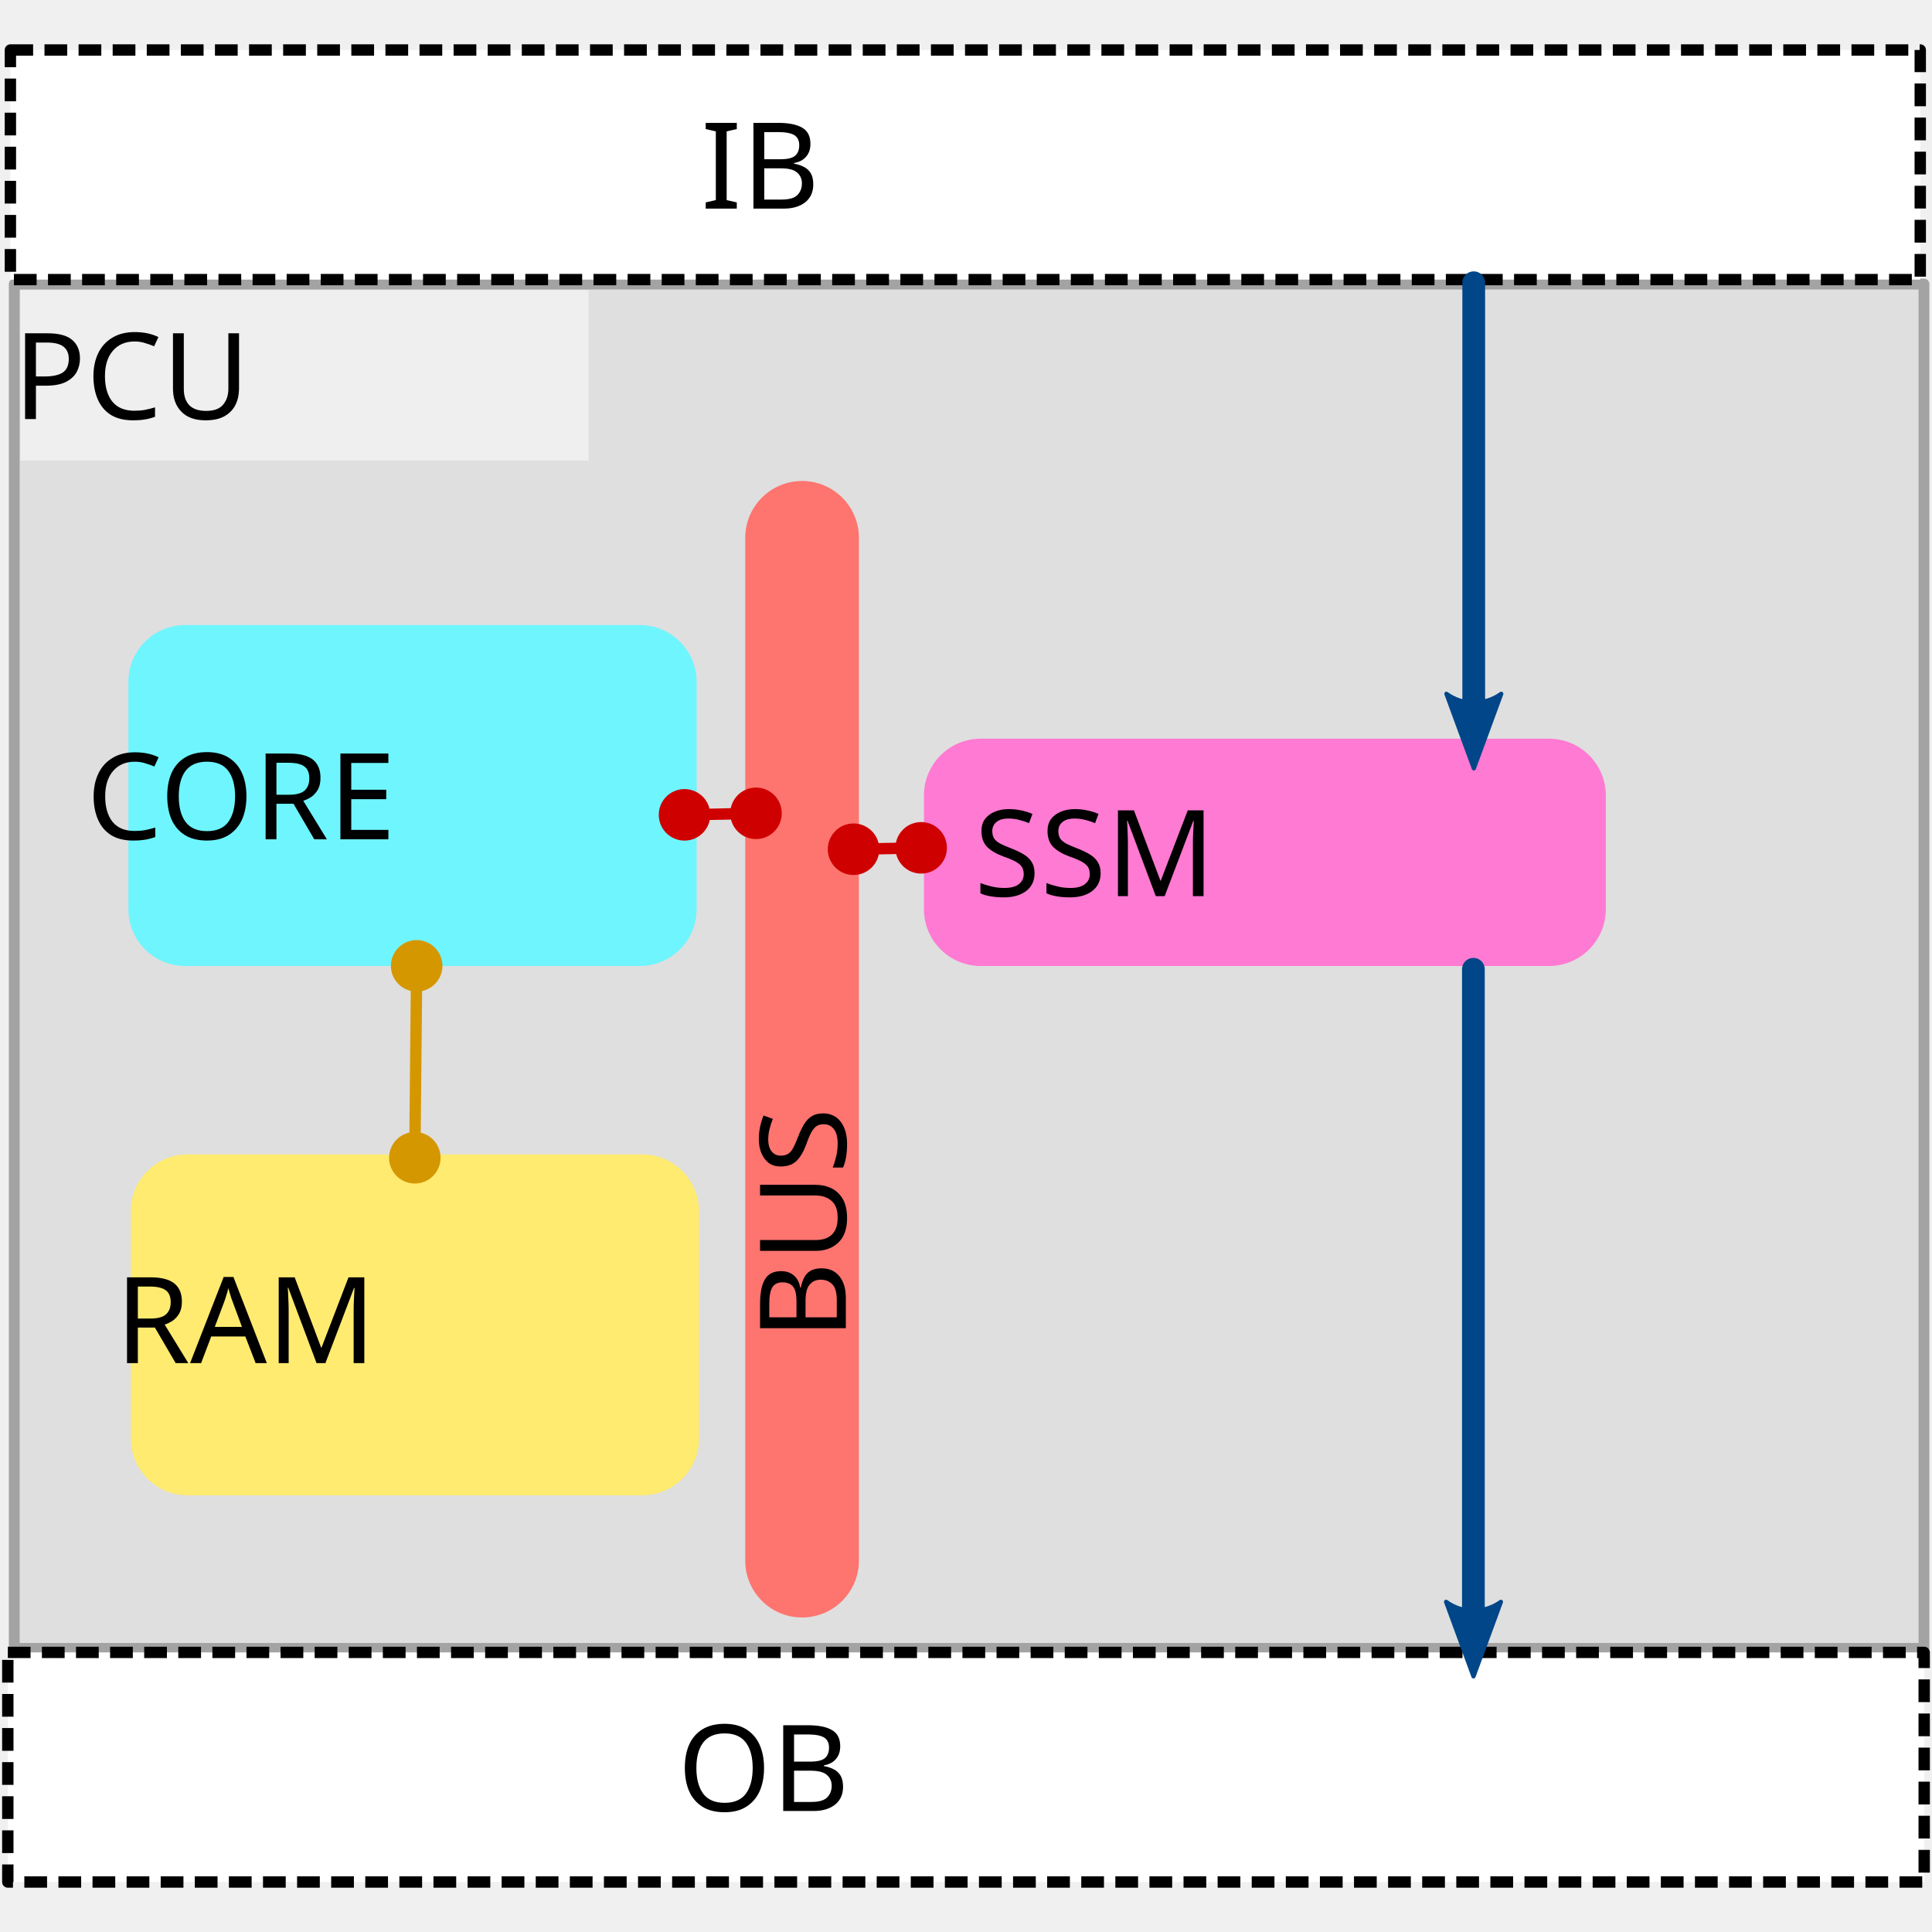
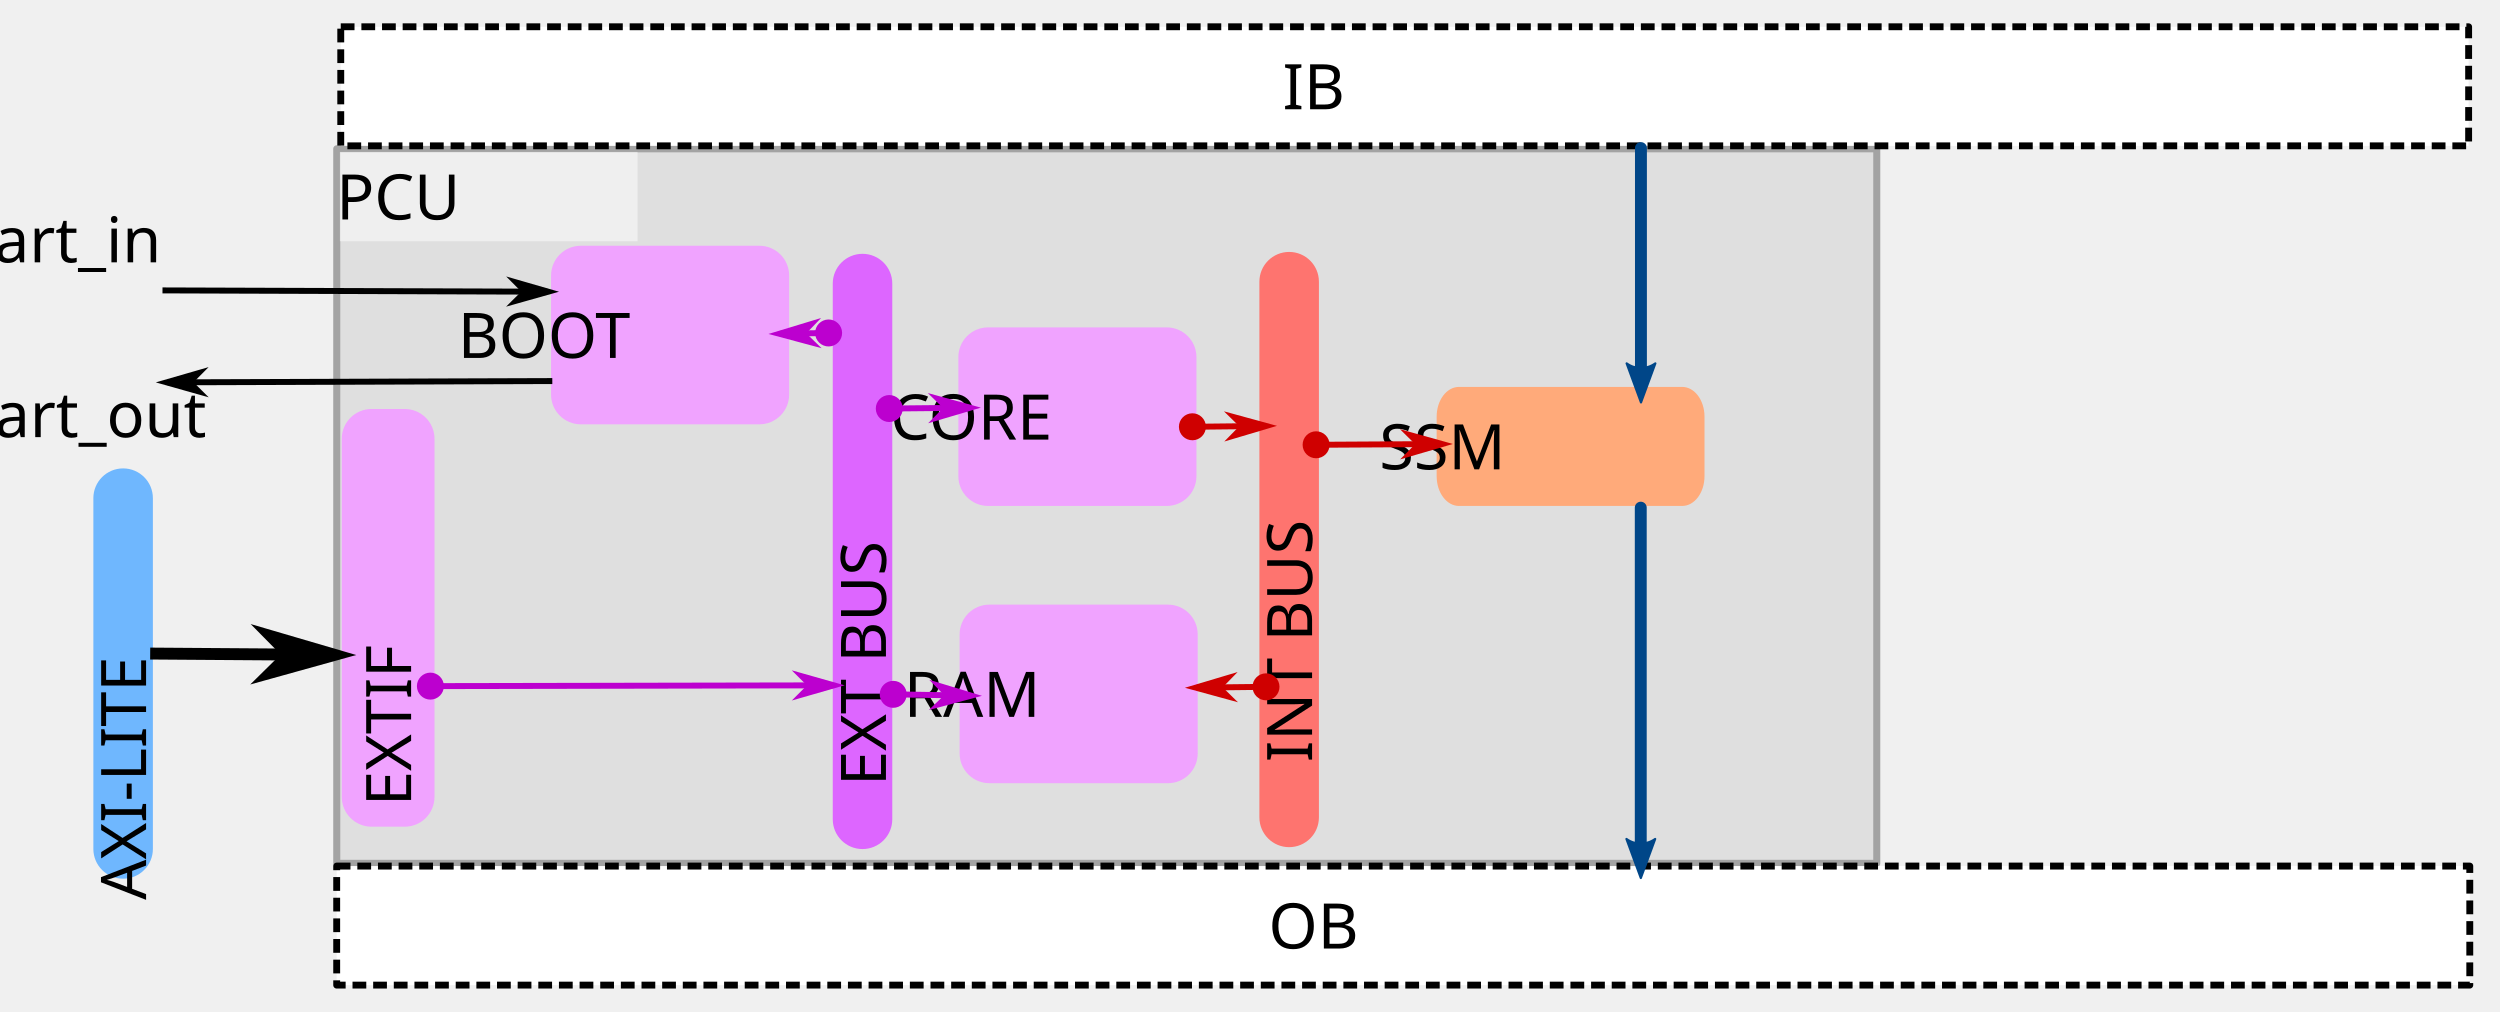
- <svg xmlns="http://www.w3.org/2000/svg" width="170mm" height="170mm" viewBox="0 0 170 170" version="1.1" id="svg5">
+ <svg xmlns="http://www.w3.org/2000/svg" width="420mm" height="170mm" viewBox="0 0 420 170" version="1.1" id="svg5">
  <defs id="defs2">
+     <marker style="overflow:visible" id="marker15100" refX="0" refY="0" orient="auto">
+       <path transform="matrix(0.4,0,0,0.4,4,0)" style="fill:context-stroke;fill-rule:evenodd;stroke:context-stroke;stroke-width:1pt" d="M 0,0 5,-5 -12.5,0 5,5 Z" id="path15098" />
+     </marker>
+     <marker style="overflow:visible" id="marker14167" refX="0" refY="0" orient="auto">
+       <path transform="matrix(-0.4,0,0,-0.4,-4,0)" style="fill:context-stroke;fill-rule:evenodd;stroke:context-stroke;stroke-width:1pt" d="M 0,0 5,-5 -12.5,0 5,5 Z" id="path14165" />
+     </marker>
+     <marker style="overflow:visible" id="Arrow1Mstart" refX="0" refY="0" orient="auto">
+       <path transform="matrix(0.4,0,0,0.4,4,0)" style="fill:context-stroke;fill-rule:evenodd;stroke:context-stroke;stroke-width:1pt" d="M 0,0 5,-5 -12.5,0 5,5 Z" id="path13886" />
+     </marker>
+     <marker style="overflow:visible" id="Arrow1Lstart" refX="0" refY="0" orient="auto">
+       <path transform="matrix(0.8,0,0,0.8,10,0)" style="fill:context-stroke;fill-rule:evenodd;stroke:context-stroke;stroke-width:1pt" d="M 0,0 5,-5 -12.5,0 5,5 Z" id="path13880" />
+     </marker>
+     <marker style="overflow:visible" id="marker14141" refX="0" refY="0" orient="auto">
+       <path transform="matrix(-0.4,0,0,-0.4,-4,0)" style="fill:context-stroke;fill-rule:evenodd;stroke:context-stroke;stroke-width:1pt" d="M 0,0 5,-5 -12.5,0 5,5 Z" id="path13889" />
+     </marker>
    <marker style="overflow:visible" id="Arrow2Send" refX="0" refY="0" orient="auto">
      <path transform="matrix(-0.3,0,0,-0.3,0.69,0)" d="M 8.719,4.034 -2.207,0.016 8.719,-4.002 c -1.745,2.372 -1.735,5.617 -6e-7,8.035 z" style="fill:context-stroke;fill-rule:evenodd;stroke:context-stroke;stroke-width:0.625;stroke-linejoin:round" id="path36771" />
    </marker>
    <marker style="overflow:visible" id="DotM" refX="0" refY="0" orient="auto">
      <path transform="matrix(0.4,0,0,0.4,2.96,0.4)" style="fill:context-stroke;fill-rule:evenodd;stroke:context-stroke;stroke-width:1pt" d="m -2.5,-1 c 0,2.76 -2.24,5 -5,5 -2.76,0 -5,-2.24 -5,-5 0,-2.76 2.24,-5 5,-5 2.76,0 5,2.24 5,5 z" id="path36802" />
    </marker>
    <marker style="overflow:visible" id="DotS" refX="0" refY="0" orient="auto">
      <path transform="matrix(0.2,0,0,0.2,1.48,0.2)" style="fill:context-stroke;fill-rule:evenodd;stroke:context-stroke;stroke-width:1pt" d="m -2.5,-1 c 0,2.76 -2.24,5 -5,5 -2.76,0 -5,-2.24 -5,-5 0,-2.76 2.24,-5 5,-5 2.76,0 5,2.24 5,5 z" id="path36805" />
    </marker>
    <marker style="overflow:visible" id="DotL" refX="0" refY="0" orient="auto">
      <path transform="matrix(0.8,0,0,0.8,5.92,0.8)" style="fill:context-stroke;fill-rule:evenodd;stroke:context-stroke;stroke-width:1pt" d="m -2.5,-1 c 0,2.76 -2.24,5 -5,5 -2.76,0 -5,-2.24 -5,-5 0,-2.76 2.24,-5 5,-5 2.76,0 5,2.24 5,5 z" id="path36799" />
    </marker>
    <marker style="overflow:visible" id="Arrow1Mend" refX="0" refY="0" orient="auto">
      <path transform="matrix(-0.4,0,0,-0.4,-4,0)" style="fill:context-stroke;fill-rule:evenodd;stroke:context-stroke;stroke-width:1pt" d="M 0,0 5,-5 -12.5,0 5,5 Z" id="path36747" />
    </marker>
    <marker style="overflow:visible" id="Arrow1Mend-4" refX="0" refY="0" orient="auto">
      <path transform="matrix(-0.4,0,0,-0.4,-4,0)" style="fill:context-stroke;fill-rule:evenodd;stroke:context-stroke;stroke-width:1pt" d="M 0,0 5,-5 -12.5,0 5,5 Z" id="path36747-9" />
    </marker>
    <marker style="overflow:visible" id="Arrow1Mend-4-0" refX="0" refY="0" orient="auto">
      <path transform="matrix(-0.4,0,0,-0.4,-4,0)" style="fill:context-stroke;fill-rule:evenodd;stroke:context-stroke;stroke-width:1pt" d="M 0,0 5,-5 -12.5,0 5,5 Z" id="path36747-9-4" />
    </marker>
    <marker style="overflow:visible" id="Arrow1Mend-7" refX="0" refY="0" orient="auto">
      <path transform="matrix(-0.4,0,0,-0.4,-4,0)" style="fill:context-stroke;fill-rule:evenodd;stroke:context-stroke;stroke-width:1pt" d="M 0,0 5,-5 -12.5,0 5,5 Z" id="path36747-1" />
    </marker>
    <marker style="overflow:visible" id="DotL-2" refX="0" refY="0" orient="auto">
      <path transform="matrix(0.8,0,0,0.8,5.92,0.8)" style="fill:context-stroke;fill-rule:evenodd;stroke:context-stroke;stroke-width:1pt" d="m -2.5,-1 c 0,2.76 -2.24,5 -5,5 -2.76,0 -5,-2.24 -5,-5 0,-2.76 2.24,-5 5,-5 2.76,0 5,2.24 5,5 z" id="path36799-7" />
    </marker>
    <marker style="overflow:visible" id="marker38569" refX="0" refY="0" orient="auto">
      <path transform="matrix(0.8,0,0,0.8,5.92,0.8)" style="fill:context-stroke;fill-rule:evenodd;stroke:context-stroke;stroke-width:1pt" d="m -2.5,-1 c 0,2.76 -2.24,5 -5,5 -2.76,0 -5,-2.24 -5,-5 0,-2.76 2.24,-5 5,-5 2.76,0 5,2.24 5,5 z" id="path38567" />
    </marker>
    <marker style="overflow:visible" id="Arrow2Send-6" refX="0" refY="0" orient="auto">
      <path transform="matrix(-0.3,0,0,-0.3,0.69,0)" d="M 8.719,4.034 -2.207,0.016 8.719,-4.002 c -1.745,2.372 -1.735,5.617 -6e-7,8.035 z" style="fill:context-stroke;fill-rule:evenodd;stroke:context-stroke;stroke-width:0.625;stroke-linejoin:round" id="path36771-1" />
    </marker>
    <marker style="overflow:visible" id="marker55209" refX="0" refY="0" orient="auto">
      <path transform="matrix(-0.3,0,0,-0.3,0.69,0)" d="M 8.719,4.034 -2.207,0.016 8.719,-4.002 c -1.745,2.372 -1.735,5.617 -6e-7,8.035 z" style="fill:context-stroke;fill-rule:evenodd;stroke:context-stroke;stroke-width:0.625;stroke-linejoin:round" id="path55207" />
    </marker>
    <marker style="overflow:visible" id="Arrow2Send-1" refX="0" refY="0" orient="auto">
      <path transform="matrix(-0.3,0,0,-0.3,0.69,0)" d="M 8.719,4.034 -2.207,0.016 8.719,-4.002 c -1.745,2.372 -1.735,5.617 -6e-7,8.035 z" style="fill:context-stroke;fill-rule:evenodd;stroke:context-stroke;stroke-width:0.625;stroke-linejoin:round" id="path36771-5" />
    </marker>
    <marker style="overflow:visible" id="marker55209-9" refX="0" refY="0" orient="auto">
      <path transform="matrix(-0.3,0,0,-0.3,0.69,0)" d="M 8.719,4.034 -2.207,0.016 8.719,-4.002 c -1.745,2.372 -1.735,5.617 -6e-7,8.035 z" style="fill:context-stroke;fill-rule:evenodd;stroke:context-stroke;stroke-width:0.625;stroke-linejoin:round" id="path55207-4" />
    </marker>
    <marker style="overflow:visible" id="Arrow2Send-1-9" refX="0" refY="0" orient="auto">
      <path transform="matrix(-0.3,0,0,-0.3,0.69,0)" d="M 8.719,4.034 -2.207,0.016 8.719,-4.002 c -1.745,2.372 -1.735,5.617 -6e-7,8.035 z" style="fill:context-stroke;fill-rule:evenodd;stroke:context-stroke;stroke-width:0.625;stroke-linejoin:round" id="path36771-5-1" />
    </marker>
    <marker style="overflow:visible" id="marker55317" refX="0" refY="0" orient="auto">
      <path transform="matrix(-0.3,0,0,-0.3,0.69,0)" d="M 8.719,4.034 -2.207,0.016 8.719,-4.002 c -1.745,2.372 -1.735,5.617 -6e-7,8.035 z" style="fill:context-stroke;fill-rule:evenodd;stroke:context-stroke;stroke-width:0.625;stroke-linejoin:round" id="path55315" />
    </marker>
    <marker style="overflow:visible" id="Arrow2Send-11" refX="0" refY="0" orient="auto">
      <path transform="matrix(-0.3,0,0,-0.3,0.69,0)" d="M 8.719,4.034 -2.207,0.016 8.719,-4.002 c -1.745,2.372 -1.735,5.617 -6e-7,8.035 z" style="fill:context-stroke;fill-rule:evenodd;stroke:context-stroke;stroke-width:0.625;stroke-linejoin:round" id="path36771-59" />
    </marker>
    <marker style="overflow:visible" id="marker55421" refX="0" refY="0" orient="auto">
      <path transform="matrix(-0.3,0,0,-0.3,0.69,0)" d="M 8.719,4.034 -2.207,0.016 8.719,-4.002 c -1.745,2.372 -1.735,5.617 -6e-7,8.035 z" style="fill:context-stroke;fill-rule:evenodd;stroke:context-stroke;stroke-width:0.625;stroke-linejoin:round" id="path55419" />
    </marker>
    <marker style="overflow:visible" id="marker55425" refX="0" refY="0" orient="auto">
      <path transform="matrix(-0.3,0,0,-0.3,0.69,0)" d="M 8.719,4.034 -2.207,0.016 8.719,-4.002 c -1.745,2.372 -1.735,5.617 -6e-7,8.035 z" style="fill:context-stroke;fill-rule:evenodd;stroke:context-stroke;stroke-width:0.625;stroke-linejoin:round" id="path55423" />
    </marker>
    <marker style="overflow:visible" id="Arrow2Send-6-7" refX="0" refY="0" orient="auto">
      <path transform="matrix(-0.3,0,0,-0.3,0.69,0)" d="M 8.719,4.034 -2.207,0.016 8.719,-4.002 c -1.745,2.372 -1.735,5.617 -6e-7,8.035 z" style="fill:context-stroke;fill-rule:evenodd;stroke:context-stroke;stroke-width:0.625;stroke-linejoin:round" id="path36771-1-7" />
    </marker>
    <marker style="overflow:visible" id="marker55431" refX="0" refY="0" orient="auto">
      <path transform="matrix(-0.3,0,0,-0.3,0.69,0)" d="M 8.719,4.034 -2.207,0.016 8.719,-4.002 c -1.745,2.372 -1.735,5.617 -6e-7,8.035 z" style="fill:context-stroke;fill-rule:evenodd;stroke:context-stroke;stroke-width:0.625;stroke-linejoin:round" id="path55429" />
    </marker>
    <marker style="overflow:visible" id="marker55435" refX="0" refY="0" orient="auto">
      <path transform="matrix(-0.3,0,0,-0.3,0.69,0)" d="M 8.719,4.034 -2.207,0.016 8.719,-4.002 c -1.745,2.372 -1.735,5.617 -6e-7,8.035 z" style="fill:context-stroke;fill-rule:evenodd;stroke:context-stroke;stroke-width:0.625;stroke-linejoin:round" id="path55433" />
    </marker>
    <marker style="overflow:visible" id="DotM-6" refX="0" refY="0" orient="auto">
      <path transform="matrix(0.4,0,0,0.4,2.96,0.4)" style="fill:context-stroke;fill-rule:evenodd;stroke:context-stroke;stroke-width:1pt" d="m -2.5,-1 c 0,2.76 -2.24,5 -5,5 -2.76,0 -5,-2.24 -5,-5 0,-2.76 2.24,-5 5,-5 2.76,0 5,2.24 5,5 z" id="path36802-7" />
    </marker>
    <marker style="overflow:visible" id="marker55441" refX="0" refY="0" orient="auto">
      <path transform="matrix(0.4,0,0,0.4,2.96,0.4)" style="fill:context-stroke;fill-rule:evenodd;stroke:context-stroke;stroke-width:1pt" d="m -2.5,-1 c 0,2.76 -2.24,5 -5,5 -2.76,0 -5,-2.24 -5,-5 0,-2.76 2.24,-5 5,-5 2.76,0 5,2.24 5,5 z" id="path55439" />
    </marker>
    <marker style="overflow:visible" id="marker55445" refX="0" refY="0" orient="auto">
      <path transform="matrix(0.4,0,0,0.4,2.96,0.4)" style="fill:context-stroke;fill-rule:evenodd;stroke:context-stroke;stroke-width:1pt" d="m -2.5,-1 c 0,2.76 -2.24,5 -5,5 -2.76,0 -5,-2.24 -5,-5 0,-2.76 2.24,-5 5,-5 2.76,0 5,2.24 5,5 z" id="path55443" />
    </marker>
    <marker style="overflow:visible" id="marker55449" refX="0" refY="0" orient="auto">
      <path transform="matrix(0.4,0,0,0.4,2.96,0.4)" style="fill:context-stroke;fill-rule:evenodd;stroke:context-stroke;stroke-width:1pt" d="m -2.5,-1 c 0,2.76 -2.24,5 -5,5 -2.76,0 -5,-2.24 -5,-5 0,-2.76 2.24,-5 5,-5 2.76,0 5,2.24 5,5 z" id="path55447" />
    </marker>
    <marker style="overflow:visible" id="Arrow2Send-1-3" refX="0" refY="0" orient="auto">
      <path transform="matrix(-0.3,0,0,-0.3,0.69,0)" d="M 8.719,4.034 -2.207,0.016 8.719,-4.002 c -1.745,2.372 -1.735,5.617 -6e-7,8.035 z" style="fill:context-stroke;fill-rule:evenodd;stroke:context-stroke;stroke-width:0.625;stroke-linejoin:round" id="path36771-5-6" />
    </marker>
    <marker style="overflow:visible" id="marker55455" refX="0" refY="0" orient="auto">
      <path transform="matrix(-0.3,0,0,-0.3,0.69,0)" d="M 8.719,4.034 -2.207,0.016 8.719,-4.002 c -1.745,2.372 -1.735,5.617 -6e-7,8.035 z" style="fill:context-stroke;fill-rule:evenodd;stroke:context-stroke;stroke-width:0.625;stroke-linejoin:round" id="path55453" />
    </marker>
    <marker style="overflow:visible" id="Arrow2Send-1-9-5" refX="0" refY="0" orient="auto">
      <path transform="matrix(-0.3,0,0,-0.3,0.69,0)" d="M 8.719,4.034 -2.207,0.016 8.719,-4.002 c -1.745,2.372 -1.735,5.617 -6e-7,8.035 z" style="fill:context-stroke;fill-rule:evenodd;stroke:context-stroke;stroke-width:0.625;stroke-linejoin:round" id="path36771-5-1-6" />
    </marker>
    <marker style="overflow:visible" id="marker55461" refX="0" refY="0" orient="auto">
      <path transform="matrix(-0.3,0,0,-0.3,0.69,0)" d="M 8.719,4.034 -2.207,0.016 8.719,-4.002 c -1.745,2.372 -1.735,5.617 -6e-7,8.035 z" style="fill:context-stroke;fill-rule:evenodd;stroke:context-stroke;stroke-width:0.625;stroke-linejoin:round" id="path55459" />
    </marker>
    <marker style="overflow:visible" id="Arrow2Send-9" refX="0" refY="0" orient="auto">
      <path transform="matrix(-0.3,0,0,-0.3,0.69,0)" d="M 8.719,4.034 -2.207,0.016 8.719,-4.002 c -1.745,2.372 -1.735,5.617 -6e-7,8.035 z" style="fill:context-stroke;fill-rule:evenodd;stroke:context-stroke;stroke-width:0.625;stroke-linejoin:round" id="path36771-6" />
    </marker>
    <marker style="overflow:visible" id="marker55421-2" refX="0" refY="0" orient="auto">
      <path transform="matrix(-0.3,0,0,-0.3,0.69,0)" d="M 8.719,4.034 -2.207,0.016 8.719,-4.002 c -1.745,2.372 -1.735,5.617 -6e-7,8.035 z" style="fill:context-stroke;fill-rule:evenodd;stroke:context-stroke;stroke-width:0.625;stroke-linejoin:round" id="path55419-1" />
    </marker>
    <marker style="overflow:visible" id="marker55425-7" refX="0" refY="0" orient="auto">
      <path transform="matrix(-0.3,0,0,-0.3,0.69,0)" d="M 8.719,4.034 -2.207,0.016 8.719,-4.002 c -1.745,2.372 -1.735,5.617 -6e-7,8.035 z" style="fill:context-stroke;fill-rule:evenodd;stroke:context-stroke;stroke-width:0.625;stroke-linejoin:round" id="path55423-8" />
    </marker>
    <marker style="overflow:visible" id="Arrow2Send-6-5" refX="0" refY="0" orient="auto">
      <path transform="matrix(-0.3,0,0,-0.3,0.69,0)" d="M 8.719,4.034 -2.207,0.016 8.719,-4.002 c -1.745,2.372 -1.735,5.617 -6e-7,8.035 z" style="fill:context-stroke;fill-rule:evenodd;stroke:context-stroke;stroke-width:0.625;stroke-linejoin:round" id="path36771-1-74" />
    </marker>
    <marker style="overflow:visible" id="marker55431-1" refX="0" refY="0" orient="auto">
      <path transform="matrix(-0.3,0,0,-0.3,0.69,0)" d="M 8.719,4.034 -2.207,0.016 8.719,-4.002 c -1.745,2.372 -1.735,5.617 -6e-7,8.035 z" style="fill:context-stroke;fill-rule:evenodd;stroke:context-stroke;stroke-width:0.625;stroke-linejoin:round" id="path55429-8" />
    </marker>
    <marker style="overflow:visible" id="marker55435-5" refX="0" refY="0" orient="auto">
      <path transform="matrix(-0.3,0,0,-0.3,0.69,0)" d="M 8.719,4.034 -2.207,0.016 8.719,-4.002 c -1.745,2.372 -1.735,5.617 -6e-7,8.035 z" style="fill:context-stroke;fill-rule:evenodd;stroke:context-stroke;stroke-width:0.625;stroke-linejoin:round" id="path55433-9" />
    </marker>
    <marker style="overflow:visible" id="DotM-7" refX="0" refY="0" orient="auto">
      <path transform="matrix(0.4,0,0,0.4,2.96,0.4)" style="fill:context-stroke;fill-rule:evenodd;stroke:context-stroke;stroke-width:1pt" d="m -2.5,-1 c 0,2.76 -2.24,5 -5,5 -2.76,0 -5,-2.24 -5,-5 0,-2.76 2.24,-5 5,-5 2.76,0 5,2.24 5,5 z" id="path36802-5" />
    </marker>
    <marker style="overflow:visible" id="marker55441-3" refX="0" refY="0" orient="auto">
      <path transform="matrix(0.4,0,0,0.4,2.96,0.4)" style="fill:context-stroke;fill-rule:evenodd;stroke:context-stroke;stroke-width:1pt" d="m -2.5,-1 c 0,2.76 -2.24,5 -5,5 -2.76,0 -5,-2.24 -5,-5 0,-2.76 2.24,-5 5,-5 2.76,0 5,2.24 5,5 z" id="path55439-8" />
    </marker>
    <marker style="overflow:visible" id="marker55445-8" refX="0" refY="0" orient="auto">
      <path transform="matrix(0.4,0,0,0.4,2.96,0.4)" style="fill:context-stroke;fill-rule:evenodd;stroke:context-stroke;stroke-width:1pt" d="m -2.5,-1 c 0,2.76 -2.24,5 -5,5 -2.76,0 -5,-2.24 -5,-5 0,-2.76 2.24,-5 5,-5 2.76,0 5,2.24 5,5 z" id="path55443-3" />
    </marker>
    <marker style="overflow:visible" id="marker55449-1" refX="0" refY="0" orient="auto">
      <path transform="matrix(0.4,0,0,0.4,2.96,0.4)" style="fill:context-stroke;fill-rule:evenodd;stroke:context-stroke;stroke-width:1pt" d="m -2.5,-1 c 0,2.76 -2.24,5 -5,5 -2.76,0 -5,-2.24 -5,-5 0,-2.76 2.24,-5 5,-5 2.76,0 5,2.24 5,5 z" id="path55447-8" />
    </marker>
    <marker style="overflow:visible" id="Arrow2Send-1-96" refX="0" refY="0" orient="auto">
      <path transform="matrix(-0.3,0,0,-0.3,0.69,0)" d="M 8.719,4.034 -2.207,0.016 8.719,-4.002 c -1.745,2.372 -1.735,5.617 -6e-7,8.035 z" style="fill:context-stroke;fill-rule:evenodd;stroke:context-stroke;stroke-width:0.625;stroke-linejoin:round" id="path36771-5-4" />
    </marker>
    <marker style="overflow:visible" id="marker55455-3" refX="0" refY="0" orient="auto">
      <path transform="matrix(-0.3,0,0,-0.3,0.69,0)" d="M 8.719,4.034 -2.207,0.016 8.719,-4.002 c -1.745,2.372 -1.735,5.617 -6e-7,8.035 z" style="fill:context-stroke;fill-rule:evenodd;stroke:context-stroke;stroke-width:0.625;stroke-linejoin:round" id="path55453-3" />
    </marker>
    <marker style="overflow:visible" id="Arrow2Send-1-9-3" refX="0" refY="0" orient="auto">
      <path transform="matrix(-0.3,0,0,-0.3,0.69,0)" d="M 8.719,4.034 -2.207,0.016 8.719,-4.002 c -1.745,2.372 -1.735,5.617 -6e-7,8.035 z" style="fill:context-stroke;fill-rule:evenodd;stroke:context-stroke;stroke-width:0.625;stroke-linejoin:round" id="path36771-5-1-8" />
    </marker>
    <marker style="overflow:visible" id="marker55461-6" refX="0" refY="0" orient="auto">
      <path transform="matrix(-0.3,0,0,-0.3,0.69,0)" d="M 8.719,4.034 -2.207,0.016 8.719,-4.002 c -1.745,2.372 -1.735,5.617 -6e-7,8.035 z" style="fill:context-stroke;fill-rule:evenodd;stroke:context-stroke;stroke-width:0.625;stroke-linejoin:round" id="path55459-0" />
    </marker>
    <marker style="overflow:visible" id="DotM-5" refX="0" refY="0" orient="auto">
      <path transform="matrix(0.4,0,0,0.4,2.96,0.4)" style="fill:context-stroke;fill-rule:evenodd;stroke:context-stroke;stroke-width:1pt" d="m -2.5,-1 c 0,2.76 -2.24,5 -5,5 -2.76,0 -5,-2.24 -5,-5 0,-2.76 2.24,-5 5,-5 2.76,0 5,2.24 5,5 z" id="path36802-0" />
    </marker>
    <marker style="overflow:visible" id="marker6258" refX="0" refY="0" orient="auto">
      <path transform="matrix(0.4,0,0,0.4,2.96,0.4)" style="fill:context-stroke;fill-rule:evenodd;stroke:context-stroke;stroke-width:1pt" d="m -2.5,-1 c 0,2.76 -2.24,5 -5,5 -2.76,0 -5,-2.24 -5,-5 0,-2.76 2.24,-5 5,-5 2.76,0 5,2.24 5,5 z" id="path6256" />
    </marker>
    <marker style="overflow:visible" id="DotM-5-7" refX="0" refY="0" orient="auto">
      <path transform="matrix(0.4,0,0,0.4,2.96,0.4)" style="fill:context-stroke;fill-rule:evenodd;stroke:context-stroke;stroke-width:1pt" d="m -2.5,-1 c 0,2.76 -2.24,5 -5,5 -2.76,0 -5,-2.24 -5,-5 0,-2.76 2.24,-5 5,-5 2.76,0 5,2.24 5,5 z" id="path36802-0-2" />
    </marker>
    <marker style="overflow:visible" id="marker9721" refX="0" refY="0" orient="auto">
      <path transform="matrix(0.4,0,0,0.4,2.96,0.4)" style="fill:context-stroke;fill-rule:evenodd;stroke:context-stroke;stroke-width:1pt" d="m -2.5,-1 c 0,2.76 -2.24,5 -5,5 -2.76,0 -5,-2.24 -5,-5 0,-2.76 2.24,-5 5,-5 2.76,0 5,2.24 5,5 z" id="path9719" />
    </marker>
    <marker style="overflow:visible" id="Arrow2Send-67" refX="0" refY="0" orient="auto">
      <path transform="matrix(-0.3,0,0,-0.3,0.69,0)" d="M 8.719,4.034 -2.207,0.016 8.719,-4.002 c -1.745,2.372 -1.735,5.617 -6e-7,8.035 z" style="fill:context-stroke;fill-rule:evenodd;stroke:context-stroke;stroke-width:0.625;stroke-linejoin:round" id="path36771-3" />
    </marker>
    <marker style="overflow:visible" id="Arrow2Send-5" refX="0" refY="0" orient="auto">
      <path transform="matrix(-0.3,0,0,-0.3,0.69,0)" d="M 8.719,4.034 -2.207,0.016 8.719,-4.002 c -1.745,2.372 -1.735,5.617 -6e-7,8.035 z" style="fill:context-stroke;fill-rule:evenodd;stroke:context-stroke;stroke-width:0.625;stroke-linejoin:round" id="path36771-63" />
    </marker>
    <marker style="overflow:visible" id="Arrow2Send-8" refX="0" refY="0" orient="auto">
      <path transform="matrix(-0.3,0,0,-0.3,0.69,0)" d="M 8.719,4.034 -2.207,0.016 8.719,-4.002 c -1.745,2.372 -1.735,5.617 -6e-7,8.035 z" style="fill:context-stroke;fill-rule:evenodd;stroke:context-stroke;stroke-width:0.625;stroke-linejoin:round" id="path36771-12" />
    </marker>
    <marker style="overflow:visible" id="Arrow2Send-90" refX="0" refY="0" orient="auto">
      <path transform="matrix(-0.3,0,0,-0.3,0.69,0)" d="M 8.719,4.034 -2.207,0.016 8.719,-4.002 c -1.745,2.372 -1.735,5.617 -6e-7,8.035 z" style="fill:context-stroke;fill-rule:evenodd;stroke:context-stroke;stroke-width:0.625;stroke-linejoin:round" id="path36771-8" />
    </marker>
    <marker style="overflow:visible" id="Arrow2Send-67-8" refX="0" refY="0" orient="auto">
      <path transform="matrix(-0.3,0,0,-0.3,0.69,0)" d="M 8.719,4.034 -2.207,0.016 8.719,-4.002 c -1.745,2.372 -1.735,5.617 -6e-7,8.035 z" style="fill:context-stroke;fill-rule:evenodd;stroke:context-stroke;stroke-width:0.625;stroke-linejoin:round" id="path36771-3-5" />
    </marker>
    <marker style="overflow:visible" id="Arrow2Send-5-0" refX="0" refY="0" orient="auto">
      <path transform="matrix(-0.3,0,0,-0.3,0.69,0)" d="M 8.719,4.034 -2.207,0.016 8.719,-4.002 c -1.745,2.372 -1.735,5.617 -6e-7,8.035 z" style="fill:context-stroke;fill-rule:evenodd;stroke:context-stroke;stroke-width:0.625;stroke-linejoin:round" id="path36771-63-9" />
    </marker>
    <marker style="overflow:visible" id="Arrow2Send-8-6" refX="0" refY="0" orient="auto">
      <path transform="matrix(-0.3,0,0,-0.3,0.69,0)" d="M 8.719,4.034 -2.207,0.016 8.719,-4.002 c -1.745,2.372 -1.735,5.617 -6e-7,8.035 z" style="fill:context-stroke;fill-rule:evenodd;stroke:context-stroke;stroke-width:0.625;stroke-linejoin:round" id="path36771-12-3" />
    </marker>
    <marker style="overflow:visible" id="DotM-1" refX="0" refY="0" orient="auto">
      <path transform="matrix(0.4,0,0,0.4,2.96,0.4)" style="fill:context-stroke;fill-rule:evenodd;stroke:context-stroke;stroke-width:1pt" d="m -2.5,-1 c 0,2.76 -2.24,5 -5,5 -2.76,0 -5,-2.24 -5,-5 0,-2.76 2.24,-5 5,-5 2.76,0 5,2.24 5,5 z" id="path36802-59" />
    </marker>
    <marker style="overflow:visible" id="marker21581" refX="0" refY="0" orient="auto">
      <path transform="matrix(0.4,0,0,0.4,2.96,0.4)" style="fill:context-stroke;fill-rule:evenodd;stroke:context-stroke;stroke-width:1pt" d="m -2.5,-1 c 0,2.76 -2.24,5 -5,5 -2.76,0 -5,-2.24 -5,-5 0,-2.76 2.24,-5 5,-5 2.76,0 5,2.24 5,5 z" id="path21579" />
    </marker>
    <marker style="overflow:visible" id="DotM-1-4" refX="0" refY="0" orient="auto">
      <path transform="matrix(0.4,0,0,0.4,2.96,0.4)" style="fill:context-stroke;fill-rule:evenodd;stroke:context-stroke;stroke-width:1pt" d="m -2.5,-1 c 0,2.76 -2.24,5 -5,5 -2.76,0 -5,-2.24 -5,-5 0,-2.76 2.24,-5 5,-5 2.76,0 5,2.24 5,5 z" id="path36802-59-8" />
    </marker>
    <marker style="overflow:visible" id="marker22235" refX="0" refY="0" orient="auto">
      <path transform="matrix(0.4,0,0,0.4,2.96,0.4)" style="fill:context-stroke;fill-rule:evenodd;stroke:context-stroke;stroke-width:1pt" d="m -2.5,-1 c 0,2.76 -2.24,5 -5,5 -2.76,0 -5,-2.24 -5,-5 0,-2.76 2.24,-5 5,-5 2.76,0 5,2.24 5,5 z" id="path22233" />
    </marker>
    <marker style="overflow:visible" id="DotM-1-0" refX="0" refY="0" orient="auto">
      <path transform="matrix(0.4,0,0,0.4,2.96,0.4)" style="fill:context-stroke;fill-rule:evenodd;stroke:context-stroke;stroke-width:1pt" d="m -2.5,-1 c 0,2.76 -2.24,5 -5,5 -2.76,0 -5,-2.24 -5,-5 0,-2.76 2.24,-5 5,-5 2.76,0 5,2.24 5,5 z" id="path36802-59-3" />
    </marker>
    <marker style="overflow:visible" id="marker22235-0" refX="0" refY="0" orient="auto">
      <path transform="matrix(0.4,0,0,0.4,2.96,0.4)" style="fill:context-stroke;fill-rule:evenodd;stroke:context-stroke;stroke-width:1pt" d="m -2.5,-1 c 0,2.76 -2.24,5 -5,5 -2.76,0 -5,-2.24 -5,-5 0,-2.76 2.24,-5 5,-5 2.76,0 5,2.24 5,5 z" id="path22233-4" />
+     </marker>
+     <marker style="overflow:visible" id="DotM-54" refX="0" refY="0" orient="auto">
+       <path transform="matrix(0.4,0,0,0.4,2.96,0.4)" style="fill:context-stroke;fill-rule:evenodd;stroke:context-stroke;stroke-width:1pt" d="m -2.5,-1 c 0,2.76 -2.24,5 -5,5 -2.76,0 -5,-2.24 -5,-5 0,-2.76 2.24,-5 5,-5 2.76,0 5,2.24 5,5 z" id="path36802-74" />
+     </marker>
+     <marker style="overflow:visible" id="marker1382" refX="0" refY="0" orient="auto">
+       <path transform="matrix(0.4,0,0,0.4,2.96,0.4)" style="fill:context-stroke;fill-rule:evenodd;stroke:context-stroke;stroke-width:1pt" d="m -2.5,-1 c 0,2.76 -2.24,5 -5,5 -2.76,0 -5,-2.24 -5,-5 0,-2.76 2.24,-5 5,-5 2.76,0 5,2.24 5,5 z" id="path1380" />
+     </marker>
+     <marker style="overflow:visible" id="DotM-54-4" refX="0" refY="0" orient="auto">
+       <path transform="matrix(0.4,0,0,0.4,2.96,0.4)" style="fill:context-stroke;fill-rule:evenodd;stroke:context-stroke;stroke-width:1pt" d="m -2.5,-1 c 0,2.76 -2.24,5 -5,5 -2.76,0 -5,-2.24 -5,-5 0,-2.76 2.24,-5 5,-5 2.76,0 5,2.24 5,5 z" id="path36802-74-8" />
+     </marker>
+     <marker style="overflow:visible" id="marker8691" refX="0" refY="0" orient="auto">
+       <path transform="matrix(0.4,0,0,0.4,2.96,0.4)" style="fill:context-stroke;fill-rule:evenodd;stroke:context-stroke;stroke-width:1pt" d="m -2.5,-1 c 0,2.76 -2.24,5 -5,5 -2.76,0 -5,-2.24 -5,-5 0,-2.76 2.24,-5 5,-5 2.76,0 5,2.24 5,5 z" id="path8689" />
+     </marker>
+     <marker style="overflow:visible" id="DotM-54-4-7" refX="0" refY="0" orient="auto">
+       <path transform="matrix(0.4,0,0,0.4,2.96,0.4)" style="fill:context-stroke;fill-rule:evenodd;stroke:context-stroke;stroke-width:1pt" d="m -2.5,-1 c 0,2.76 -2.24,5 -5,5 -2.76,0 -5,-2.24 -5,-5 0,-2.76 2.24,-5 5,-5 2.76,0 5,2.24 5,5 z" id="path36802-74-8-2" />
+     </marker>
+     <marker style="overflow:visible" id="marker10193" refX="0" refY="0" orient="auto">
+       <path transform="matrix(0.4,0,0,0.4,2.96,0.4)" style="fill:context-stroke;fill-rule:evenodd;stroke:context-stroke;stroke-width:1pt" d="m -2.5,-1 c 0,2.76 -2.24,5 -5,5 -2.76,0 -5,-2.24 -5,-5 0,-2.76 2.24,-5 5,-5 2.76,0 5,2.24 5,5 z" id="path10191" />
+     </marker>
+     <marker style="overflow:visible" id="DotM-54-4-2" refX="0" refY="0" orient="auto">
+       <path transform="matrix(0.4,0,0,0.4,2.96,0.4)" style="fill:context-stroke;fill-rule:evenodd;stroke:context-stroke;stroke-width:1pt" d="m -2.5,-1 c 0,2.76 -2.24,5 -5,5 -2.76,0 -5,-2.24 -5,-5 0,-2.76 2.24,-5 5,-5 2.76,0 5,2.24 5,5 z" id="path36802-74-8-6" />
+     </marker>
+     <marker style="overflow:visible" id="marker10281" refX="0" refY="0" orient="auto">
+       <path transform="matrix(0.4,0,0,0.4,2.96,0.4)" style="fill:context-stroke;fill-rule:evenodd;stroke:context-stroke;stroke-width:1pt" d="m -2.5,-1 c 0,2.76 -2.24,5 -5,5 -2.76,0 -5,-2.24 -5,-5 0,-2.76 2.24,-5 5,-5 2.76,0 5,2.24 5,5 z" id="path10279" />
+     </marker>
+     <marker style="overflow:visible" id="DotM-54-4-5" refX="0" refY="0" orient="auto">
+       <path transform="matrix(0.4,0,0,0.4,2.96,0.4)" style="fill:context-stroke;fill-rule:evenodd;stroke:context-stroke;stroke-width:1pt" d="m -2.5,-1 c 0,2.76 -2.24,5 -5,5 -2.76,0 -5,-2.24 -5,-5 0,-2.76 2.24,-5 5,-5 2.76,0 5,2.24 5,5 z" id="path36802-74-8-9" />
+     </marker>
+     <marker style="overflow:visible" id="marker13650" refX="0" refY="0" orient="auto">
+       <path transform="matrix(0.4,0,0,0.4,2.96,0.4)" style="fill:context-stroke;fill-rule:evenodd;stroke:context-stroke;stroke-width:1pt" d="m -2.5,-1 c 0,2.76 -2.24,5 -5,5 -2.76,0 -5,-2.24 -5,-5 0,-2.76 2.24,-5 5,-5 2.76,0 5,2.24 5,5 z" id="path13648" />
+     </marker>
+     <marker style="overflow:visible" id="DotM-54-4-9" refX="0" refY="0" orient="auto">
+       <path transform="matrix(0.4,0,0,0.4,2.96,0.4)" style="fill:context-stroke;fill-rule:evenodd;stroke:context-stroke;stroke-width:1pt" d="m -2.5,-1 c 0,2.76 -2.24,5 -5,5 -2.76,0 -5,-2.24 -5,-5 0,-2.76 2.24,-5 5,-5 2.76,0 5,2.24 5,5 z" id="path36802-74-8-0" />
+     </marker>
+     <marker style="overflow:visible" id="Arrow1Mend-9" refX="0" refY="0" orient="auto">
+       <path transform="matrix(-0.4,0,0,-0.4,-4,0)" style="fill:context-stroke;fill-rule:evenodd;stroke:context-stroke;stroke-width:1pt" d="M 0,0 5,-5 -12.5,0 5,5 Z" id="path36747-17" />
+     </marker>
+     <marker style="overflow:visible" id="Arrow1Mend-9-1" refX="0" refY="0" orient="auto">
+       <path transform="matrix(-0.4,0,0,-0.4,-4,0)" style="fill:context-stroke;fill-rule:evenodd;stroke:context-stroke;stroke-width:1pt" d="M 0,0 5,-5 -12.5,0 5,5 Z" id="path36747-17-5" />
+     </marker>
+     <marker style="overflow:visible" id="Arrow1Mend-9-1-7" refX="0" refY="0" orient="auto">
+       <path transform="matrix(-0.4,0,0,-0.4,-4,0)" style="fill:context-stroke;fill-rule:evenodd;stroke:context-stroke;stroke-width:1pt" d="M 0,0 5,-5 -12.5,0 5,5 Z" id="path36747-17-5-7" />
    </marker>
  </defs>
  <g id="layer1">
    <g id="g55409" transform="translate(5,45)">
      <g id="g31616" transform="translate(-3.55736)">
-         <g id="g38432" transform="translate(-0.1448212,1.783371e-4)">
-           <rect style="fill:#dfdfdf;fill-opacity:1;stroke:#a3a3a3;stroke-width:0.953;stroke-linejoin:round;stroke-miterlimit:4;stroke-dasharray:none;stroke-dashoffset:0;stroke-opacity:1" id="rect846" width="168.04" height="120.047" x="-0.043" y="-20.004" />
-           <rect style="fill:#6ff5fe;fill-opacity:1;stroke:none;stroke-width:0.26;stroke-linejoin:round" id="rect846-4" width="50" height="30" x="10" y="10" rx="5" ry="5" />
-           <rect style="fill:#feeb6f;fill-opacity:1;stroke:none;stroke-width:0.26;stroke-linejoin:round" id="rect846-4-8" width="50" height="30" x="10.212" y="56.577" rx="5" ry="5" />
+         <g id="g31032" transform="translate(145.8567,-1.2749434e-4)">
+           <rect style="fill:#dfdfdf;fill-opacity:1;stroke:#a3a3a3;stroke-width:1.182;stroke-linejoin:round;stroke-miterlimit:4;stroke-dasharray:none;stroke-dashoffset:0;stroke-opacity:1" id="rect846" width="258.721" height="120.047" x="-90.724" y="-20.004" />
          <rect style="fill:#fe746f;fill-opacity:1;stroke:none;stroke-width:0.212;stroke-linejoin:round" id="rect846-4-6" width="10" height="100" x="64.278" y="-2.676" rx="5" ry="5" />
-           <text xml:space="preserve" style="font-size:10.583px;line-height:1.25;font-family:sans-serif;text-align:center;text-anchor:middle;stroke-width:0.265" x="35.041" y="28.852" id="text4138">
-             <tspan id="tspan4136" style="stroke-width:0.265" x="35.041" y="28.852">CORE</tspan>
-           </text>
-           <text xml:space="preserve" style="font-size:10.583px;line-height:1.25;font-family:sans-serif;text-align:center;text-anchor:middle;stroke-width:0.265" x="35.457" y="74.943" id="text4138-7">
-             <tspan id="tspan4136-1" style="stroke-width:0.265" x="35.457" y="74.943">RAM</tspan>
-           </text>
+           <rect style="fill:#dd66ff;fill-opacity:1;stroke:none;stroke-width:0.212;stroke-linejoin:round" id="rect846-4-6-0" width="10" height="100" x="-7.397" y="-2.358" rx="5" ry="5" />
+           <g id="g14591" transform="translate(3.704167)">
+             <rect style="fill:#f0a3ff;fill-opacity:1;stroke:none;stroke-width:0.232;stroke-linejoin:round" id="rect846-4" width="40" height="30" x="10" y="10" rx="5" ry="5" />
+             <text xml:space="preserve" style="font-size:10.583px;line-height:1.25;font-family:sans-serif;text-align:center;text-anchor:middle;stroke-width:0.265" x="30.041" y="28.852" id="text4138">
+               <tspan id="tspan4136" style="stroke-width:0.265" x="30.041" y="28.852">CORE</tspan>
+             </text>
+           </g>
+           <g id="g14586" transform="translate(3.704167)">
+             <rect style="fill:#f0a3ff;fill-opacity:1;stroke:none;stroke-width:0.232;stroke-linejoin:round" id="rect846-4-8" width="40" height="30" x="10.212" y="56.577" rx="5" ry="5" />
+             <text xml:space="preserve" style="font-size:10.583px;line-height:1.25;font-family:sans-serif;text-align:center;text-anchor:middle;stroke-width:0.265" x="30.209" y="75.435" id="text4138-7">
+               <tspan id="tspan4136-1" style="stroke-width:0.265" x="30.209" y="75.435">RAM</tspan>
+             </text>
+           </g>
+           <g id="g14877">
+             <g id="g14984" transform="translate(11.70982,-0.2661221)">
+               <rect style="fill:#f0a3ff;fill-opacity:1;stroke:none;stroke-width:0.232;stroke-linejoin:round" id="rect846-4-8-2" width="40" height="30" x="-66.432" y="-3.447" rx="5" ry="5" />
+               <text xml:space="preserve" style="font-size:10.583px;line-height:1.25;font-family:sans-serif;text-align:center;text-anchor:middle;stroke-width:0.265" x="-46.967" y="15.405" id="text4138-7-0">
+                 <tspan id="tspan4136-1-6" style="stroke-width:0.265" x="-46.967" y="15.405">BOOT</tspan>
+               </text>
+             </g>
+           </g>
          <text xml:space="preserve" style="font-size:10.583px;line-height:1.25;font-family:sans-serif;text-align:center;text-anchor:middle;stroke-width:0.265" x="-47.549" y="73.13" id="text4138-4" transform="rotate(-90)">
-             <tspan id="tspan4136-9" style="stroke-width:0.265" x="-47.549" y="73.13">BUS</tspan>
-           </text>
-           <rect style="fill:#ff7ad2;fill-opacity:1;stroke:none;stroke-width:0.232;stroke-linejoin:round" id="rect846-4-7" width="60" height="20" x="80" y="20" rx="5" ry="5" />
+             <tspan id="tspan4136-9" style="stroke-width:0.265" x="-47.549" y="73.13">INT BUS</tspan>
+           </text>
+           <text xml:space="preserve" style="font-size:10.583px;line-height:1.25;font-family:sans-serif;text-align:center;text-anchor:middle;stroke-width:0.265" x="-51.334" y="1.539" id="text4138-4-5" transform="rotate(-90)">
+             <tspan id="tspan4136-9-0" style="stroke-width:0.265" x="-51.334" y="1.539">EXT BUS</tspan>
+           </text>
+           <text xml:space="preserve" style="font-size:10.583px;line-height:1.25;font-family:sans-serif;text-align:center;text-anchor:middle;stroke-width:0.265" x="-123.579" y="-0.923" id="text4138-4-5-9">
+             <tspan id="tspan4136-9-0-4" style="stroke-width:0.265" x="-123.579" y="-0.923">start_in</tspan>
+           </text>
+           <text xml:space="preserve" style="font-size:10.583px;line-height:1.25;font-family:sans-serif;text-align:center;text-anchor:middle;stroke-width:0.265" x="-119.737" y="28.444" id="text4138-4-5-9-8">
+             <tspan id="tspan4136-9-0-4-1" style="stroke-width:0.265" x="-119.737" y="28.444">start_out</tspan>
+           </text>
+           <g id="g22468">
+             <rect style="fill:#f0a3ff;fill-opacity:1;stroke:none;stroke-width:0.222;stroke-linejoin:round" id="rect846-4-8-1" width="15.581" height="70.173" x="-89.883" y="23.711" rx="5" ry="5" />
+             <text xml:space="preserve" style="font-size:10.583px;line-height:1.25;font-family:sans-serif;text-align:center;text-anchor:middle;stroke-width:0.265" x="-59.009" y="-78.235" id="text4138-4-5-5" transform="rotate(-90)">
+               <tspan id="tspan4136-9-0-63" style="stroke-width:0.265" x="-59.009" y="-78.235">EXTIF</tspan>
+             </text>
+           </g>
+           <g id="g19478" transform="translate(0.1911007,-2.264805)">
+             <rect style="fill:#6fb7fe;fill-opacity:1;stroke:none;stroke-width:0.176;stroke-linejoin:round" id="rect846-4-6-0-7" width="10" height="68.931" x="-131.806" y="35.956" rx="5" ry="5" />
+             <text xml:space="preserve" style="font-size:10.583px;line-height:1.25;font-family:sans-serif;text-align:center;text-anchor:middle;stroke-width:0.265" x="-70.124" y="-122.948" id="text4138-4-5-3" transform="rotate(-90)">
+               <tspan id="tspan4136-9-0-6" style="stroke-width:0.265" x="-70.124" y="-122.948">AXI-LITE</tspan>
+             </text>
+           </g>
+           <rect style="fill:#ffaa7a;fill-opacity:1;stroke:none;stroke-width:0.201;stroke-linejoin:round" id="rect846-4-7" width="45" height="20" x="94.058" y="20" rx="3.75" ry="5" />
          <text xml:space="preserve" style="font-size:10.583px;line-height:1.25;font-family:sans-serif;text-align:center;text-anchor:middle;stroke-width:0.265" x="110.168" y="33.852" id="text4138-8">
            <tspan id="tspan4136-6" style="stroke-width:0.265" x="110.168" y="33.852">SSM</tspan>
          </text>
-           <g id="g5345-0-4-9" transform="translate(69.02918,76.65741)" style="stroke:none">
-             <rect style="fill:#ffffff;fill-opacity:1;stroke:#000000;stroke-width:1;stroke-linejoin:round;stroke-miterlimit:4;stroke-dasharray:2, 1;stroke-dashoffset:0;stroke-opacity:1" id="rect846-4-7-3-2" width="168.625" height="20.203" x="-69.639" y="23.741" />
-             <text xml:space="preserve" style="font-size:10.583px;line-height:1.25;font-family:sans-serif;text-align:center;text-anchor:middle;stroke:none;stroke-width:1;stroke-miterlimit:4;stroke-dasharray:none" x="14.751" y="37.695" id="text4138-8-1-0">
-               <tspan id="tspan4136-6-4-6" style="stroke:none;stroke-width:1;stroke-miterlimit:4;stroke-dasharray:none" x="14.751" y="37.695">OB</tspan>
-             </text>
-           </g>
-           <g id="g5345-0-4-9-9" transform="translate(69.02918,-64.34259)">
-             <rect style="fill:#ffffff;fill-opacity:1;stroke:#000000;stroke-width:1;stroke-linejoin:round;stroke-miterlimit:4;stroke-dasharray:2, 1;stroke-dashoffset:0;stroke-opacity:1" id="rect846-4-7-3-2-2" width="168.053" height="20.204" x="-69.413" y="23.741" />
-             <text xml:space="preserve" style="font-size:10.583px;line-height:1.25;font-family:sans-serif;text-align:center;text-anchor:middle;stroke-width:0.265" x="14.469" y="37.7" id="text4138-8-1-0-6">
-               <tspan id="tspan4136-6-4-6-6" style="stroke-width:0.265" x="14.469" y="37.7">IB</tspan>
-             </text>
-           </g>
+           <rect style="fill:#ffffff;fill-opacity:1;stroke:#000000;stroke-width:1.156;stroke-linejoin:round;stroke-miterlimit:4;stroke-dasharray:2.312, 1.156;stroke-dashoffset:0;stroke-opacity:1" id="rect846-4-7-3-2" width="358.36" height="20" x="-90.736" y="100.5" />
+           <text xml:space="preserve" style="font-size:10.583px;line-height:1.25;font-family:sans-serif;text-align:center;text-anchor:middle;stroke:none;stroke-width:0.265" x="88.521" y="114.352" id="text4138-8-1-0">
+             <tspan id="tspan4136-6-4-6" style="stroke:none;stroke-width:0.265" x="88.521" y="114.352">OB</tspan>
+           </text>
+           <rect style="fill:#ffffff;fill-opacity:1;stroke:#000000;stroke-width:1.156;stroke-linejoin:round;stroke-miterlimit:4;stroke-dasharray:2.311, 1.156;stroke-dashoffset:0;stroke-opacity:1" id="rect846-4-7-3-2-2" width="357.483" height="20" x="-90.053" y="-40.5" />
+           <text xml:space="preserve" style="font-size:10.583px;line-height:1.25;font-family:sans-serif;text-align:center;text-anchor:middle;stroke-width:0.265" x="88.544" y="-26.642" id="text4138-8-1-0-6">
+             <tspan id="tspan4136-6-4-6-6" style="stroke-width:0.265" x="88.544" y="-26.642">IB</tspan>
+           </text>
          <path style="fill:none;stroke:#004688;stroke-width:2;stroke-linecap:round;stroke-linejoin:miter;stroke-miterlimit:4;stroke-dasharray:none;stroke-opacity:1;marker-end:url(#Arrow2Send)" d="M 128.348,40.287 V 99.8" id="path36736-5-8" />
-           <path style="fill:none;stroke:#cf0000;stroke-width:1;stroke-linecap:butt;stroke-linejoin:miter;stroke-miterlimit:4;stroke-dasharray:none;stroke-opacity:1;marker-start:url(#DotM);marker-end:url(#DotM)" d="m 73.847,29.724 5.951,-0.123" id="path37413" />
-           <path style="fill:none;stroke:#cf0000;stroke-width:1;stroke-linecap:butt;stroke-linejoin:miter;stroke-miterlimit:4;stroke-dasharray:none;stroke-opacity:1;marker-start:url(#DotM-5);marker-end:url(#DotM-5)" d="m 58.974,26.698 6.291,-0.133" id="path37413-2-4" />
-           <path style="fill:none;stroke:#d59700;stroke-width:1;stroke-linecap:butt;stroke-linejoin:miter;stroke-miterlimit:4;stroke-dasharray:none;stroke-opacity:1;marker-start:url(#DotM-5-7);marker-end:url(#DotM-5-7)" d="m 35.365,40.026 -0.163,16.887" id="path37413-2-4-7" />
+           <path style="fill:none;stroke:#cf0000;stroke-width:1;stroke-linecap:butt;stroke-linejoin:miter;stroke-miterlimit:4;stroke-dasharray:none;stroke-opacity:1;marker-start:url(#marker15100);marker-end:url(#DotM-54)" d="M 53.733,70.521 65.429,70.387" id="path37413-2-43" />
+           <path style="fill:#808000;stroke:#bc00cf;stroke-width:1;stroke-linecap:butt;stroke-linejoin:miter;stroke-miterlimit:4;stroke-dasharray:none;stroke-opacity:1;marker-start:url(#DotM-54-4);marker-end:url(#Arrow1Mend)" d="m 2.801,71.649 12.894,0.218" id="path37413-2-43-7" />
+           <path style="fill:#808000;stroke:#000000;stroke-width:2;stroke-linecap:butt;stroke-linejoin:miter;stroke-miterlimit:4;stroke-dasharray:none;stroke-opacity:1;marker-end:url(#Arrow1Mend-9)" d="m -122.069,64.797 30.676,0.218" id="path37413-2-43-7-71" />
+           <path style="fill:#808000;stroke:#000000;stroke-width:1;stroke-linecap:butt;stroke-linejoin:miter;stroke-miterlimit:4;stroke-dasharray:none;stroke-opacity:1;marker-end:url(#Arrow1Mend-9-1)" d="m -120.001,3.787 64.645,0.218" id="path37413-2-43-7-71-9" />
+           <path style="fill:#808000;stroke:#000000;stroke-width:1;stroke-linecap:butt;stroke-linejoin:miter;stroke-miterlimit:4;stroke-dasharray:none;stroke-opacity:1;marker-end:url(#Arrow1Mend-9-1-7)" d="m -54.513,19.018 -64.645,0.218" id="path37413-2-43-7-71-9-6" />
+           <path style="fill:#808000;stroke:#bc00cf;stroke-width:1;stroke-linecap:butt;stroke-linejoin:miter;stroke-miterlimit:4;stroke-dasharray:none;stroke-opacity:1;marker-start:url(#DotM-54-4-5);marker-end:url(#Arrow1Mend)" d="M -74.953,70.269 -7.367,70.136" id="path37413-2-43-7-4" />
+           <path style="fill:#808000;stroke:#bc00cf;stroke-width:1;stroke-linecap:butt;stroke-linejoin:miter;stroke-miterlimit:4;stroke-dasharray:none;stroke-opacity:1;marker-start:url(#Arrow1Mstart);marker-end:url(#DotM-54-4-2)" d="m -16.224,11.072 8.172,-0.133" id="path37413-2-43-7-1" />
+           <path style="fill:#808000;stroke:#bc00cf;stroke-width:1;stroke-linecap:butt;stroke-linejoin:miter;stroke-miterlimit:4;stroke-dasharray:none;stroke-opacity:1;marker-start:url(#DotM-54-4-7);marker-end:url(#marker14141)" d="M 2.14,23.634 15.514,23.501" id="path37413-2-43-7-7" />
+           <path style="fill:none;stroke:#cf0000;stroke-width:1;stroke-linecap:butt;stroke-linejoin:miter;stroke-miterlimit:4;stroke-dasharray:none;stroke-opacity:1;marker-start:url(#DotM-5);marker-end:url(#marker14167)" d="M 53.064,26.698 65.265,26.565" id="path37413-2-4" />
          <path style="fill:none;stroke:#004688;stroke-width:2;stroke-linecap:round;stroke-linejoin:miter;stroke-miterlimit:4;stroke-dasharray:none;stroke-opacity:1;marker-end:url(#Arrow2Send)" d="M 128.378,-20.122 V 19.902" id="path36736" />
-           <rect style="opacity:0.5;fill:#ffffff;fill-opacity:1;stroke:none;stroke-width:1.369;stroke-linejoin:round;stroke-miterlimit:4;stroke-dasharray:none;stroke-opacity:1" id="rect846-4-4-76-3" width="50" height="15" x="0.486" y="-19.475" />
-           <text xml:space="preserve" style="font-size:10.583px;line-height:1.25;font-family:sans-serif;text-align:center;text-anchor:middle;stroke-width:0.265" x="25.427" y="-8.123" id="text4138-2">
-             <tspan id="tspan4136-61" style="stroke-width:0.265" x="25.427" y="-8.123">PCU</tspan>
-           </text>
+           <rect style="opacity:0.5;fill:#ffffff;fill-opacity:1;stroke:none;stroke-width:1.369;stroke-linejoin:round;stroke-miterlimit:4;stroke-dasharray:none;stroke-opacity:1" id="rect846-4-4-76-3" width="50" height="15" x="-90.195" y="-19.475" />
+           <text xml:space="preserve" style="font-size:10.583px;line-height:1.25;font-family:sans-serif;text-align:center;text-anchor:middle;stroke-width:0.265" x="-65.255" y="-8.123" id="text4138-2">
+             <tspan id="tspan4136-61" style="stroke-width:0.265" x="-65.255" y="-8.123">PCU</tspan>
+           </text>
+           <path style="fill:none;stroke:#cf0000;stroke-width:1;stroke-linecap:butt;stroke-linejoin:miter;stroke-miterlimit:4;stroke-dasharray:none;stroke-opacity:1;marker-start:url(#DotM);marker-end:url(#marker14141)" d="M 73.847,29.724 94.822,29.6" id="path37413" />
        </g>
      </g>
    </g>
  </g>
</svg>
